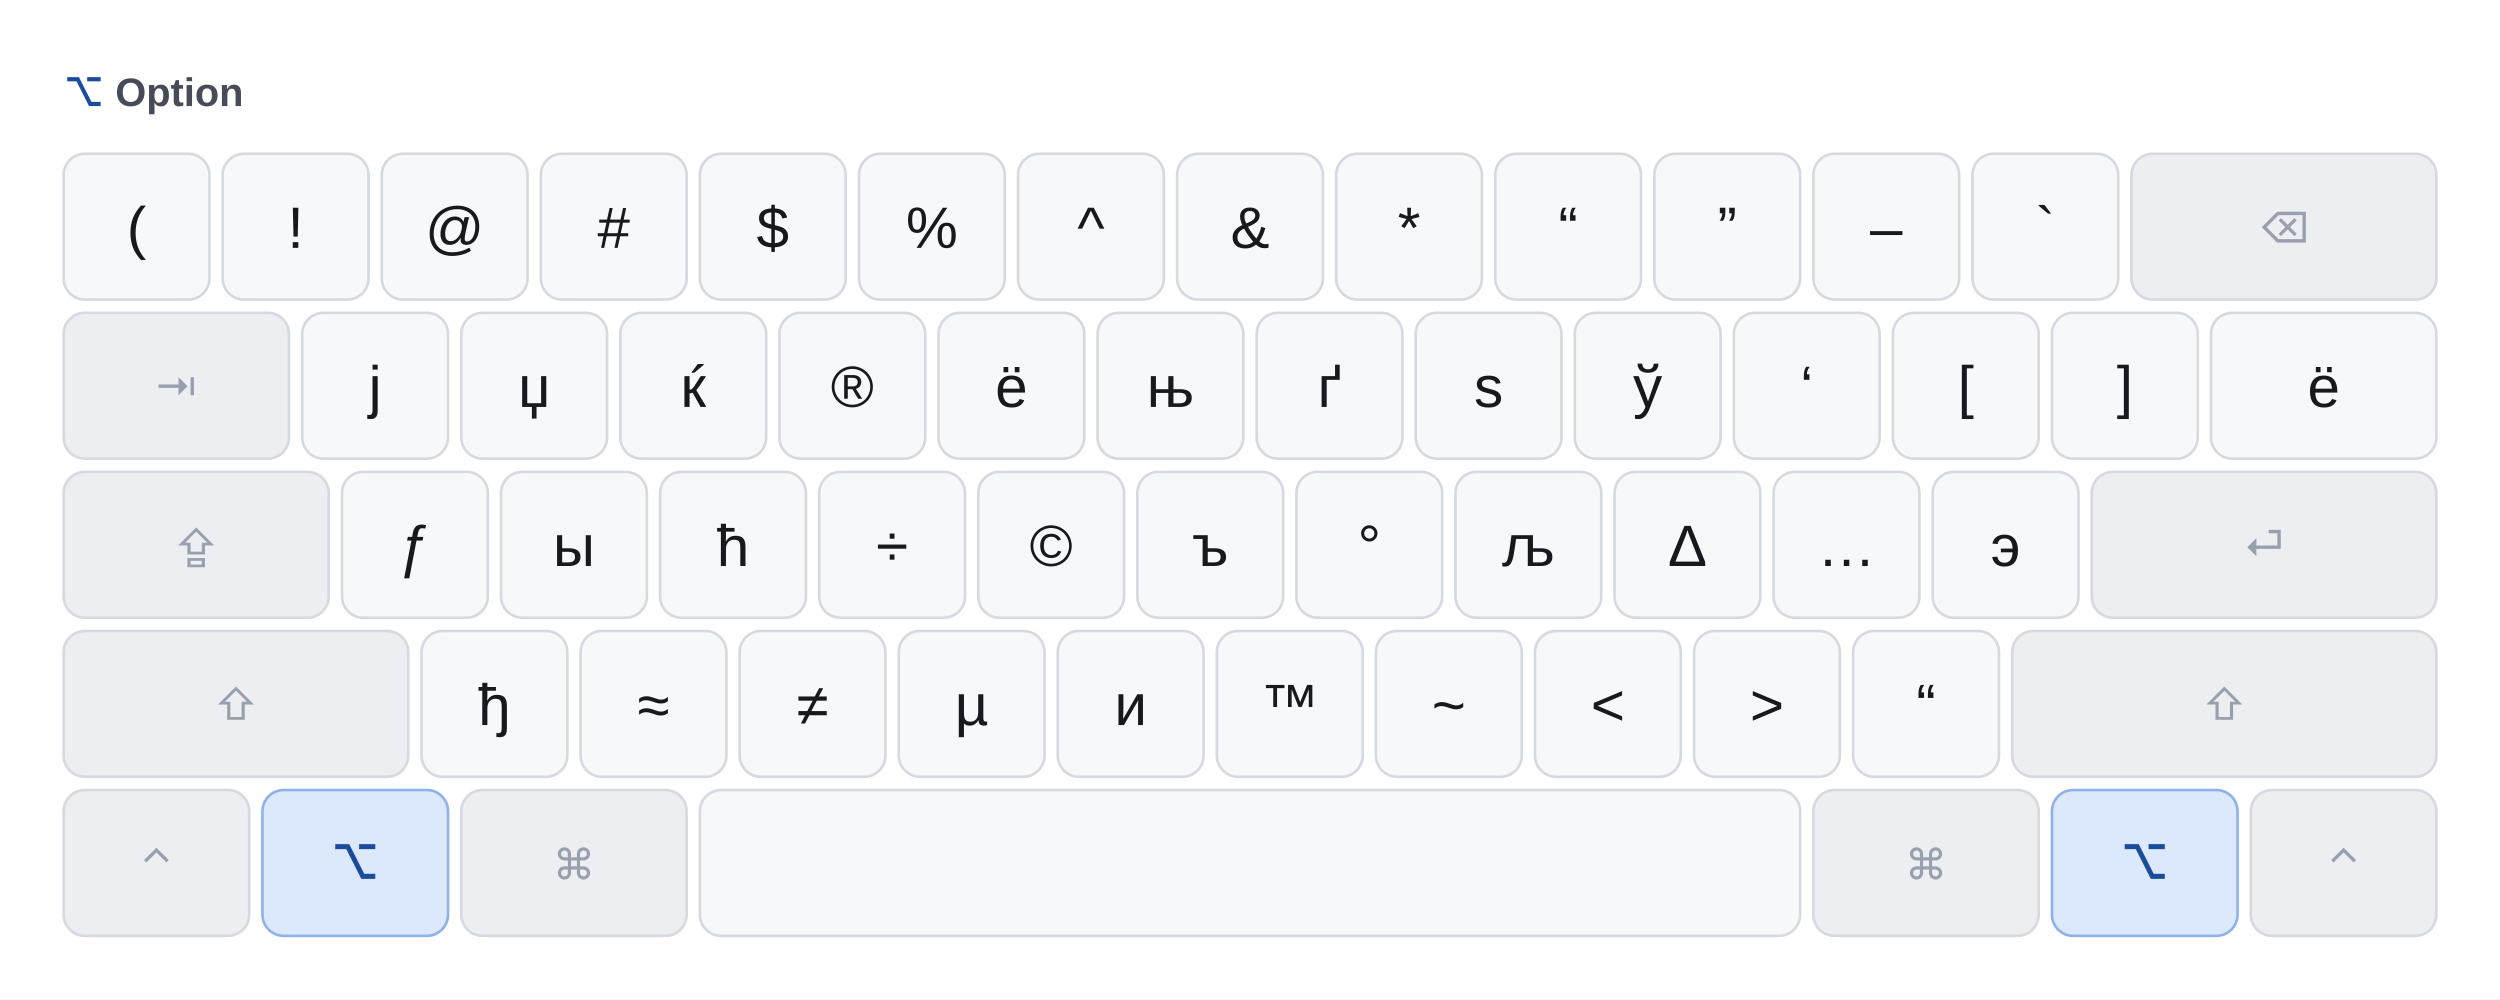
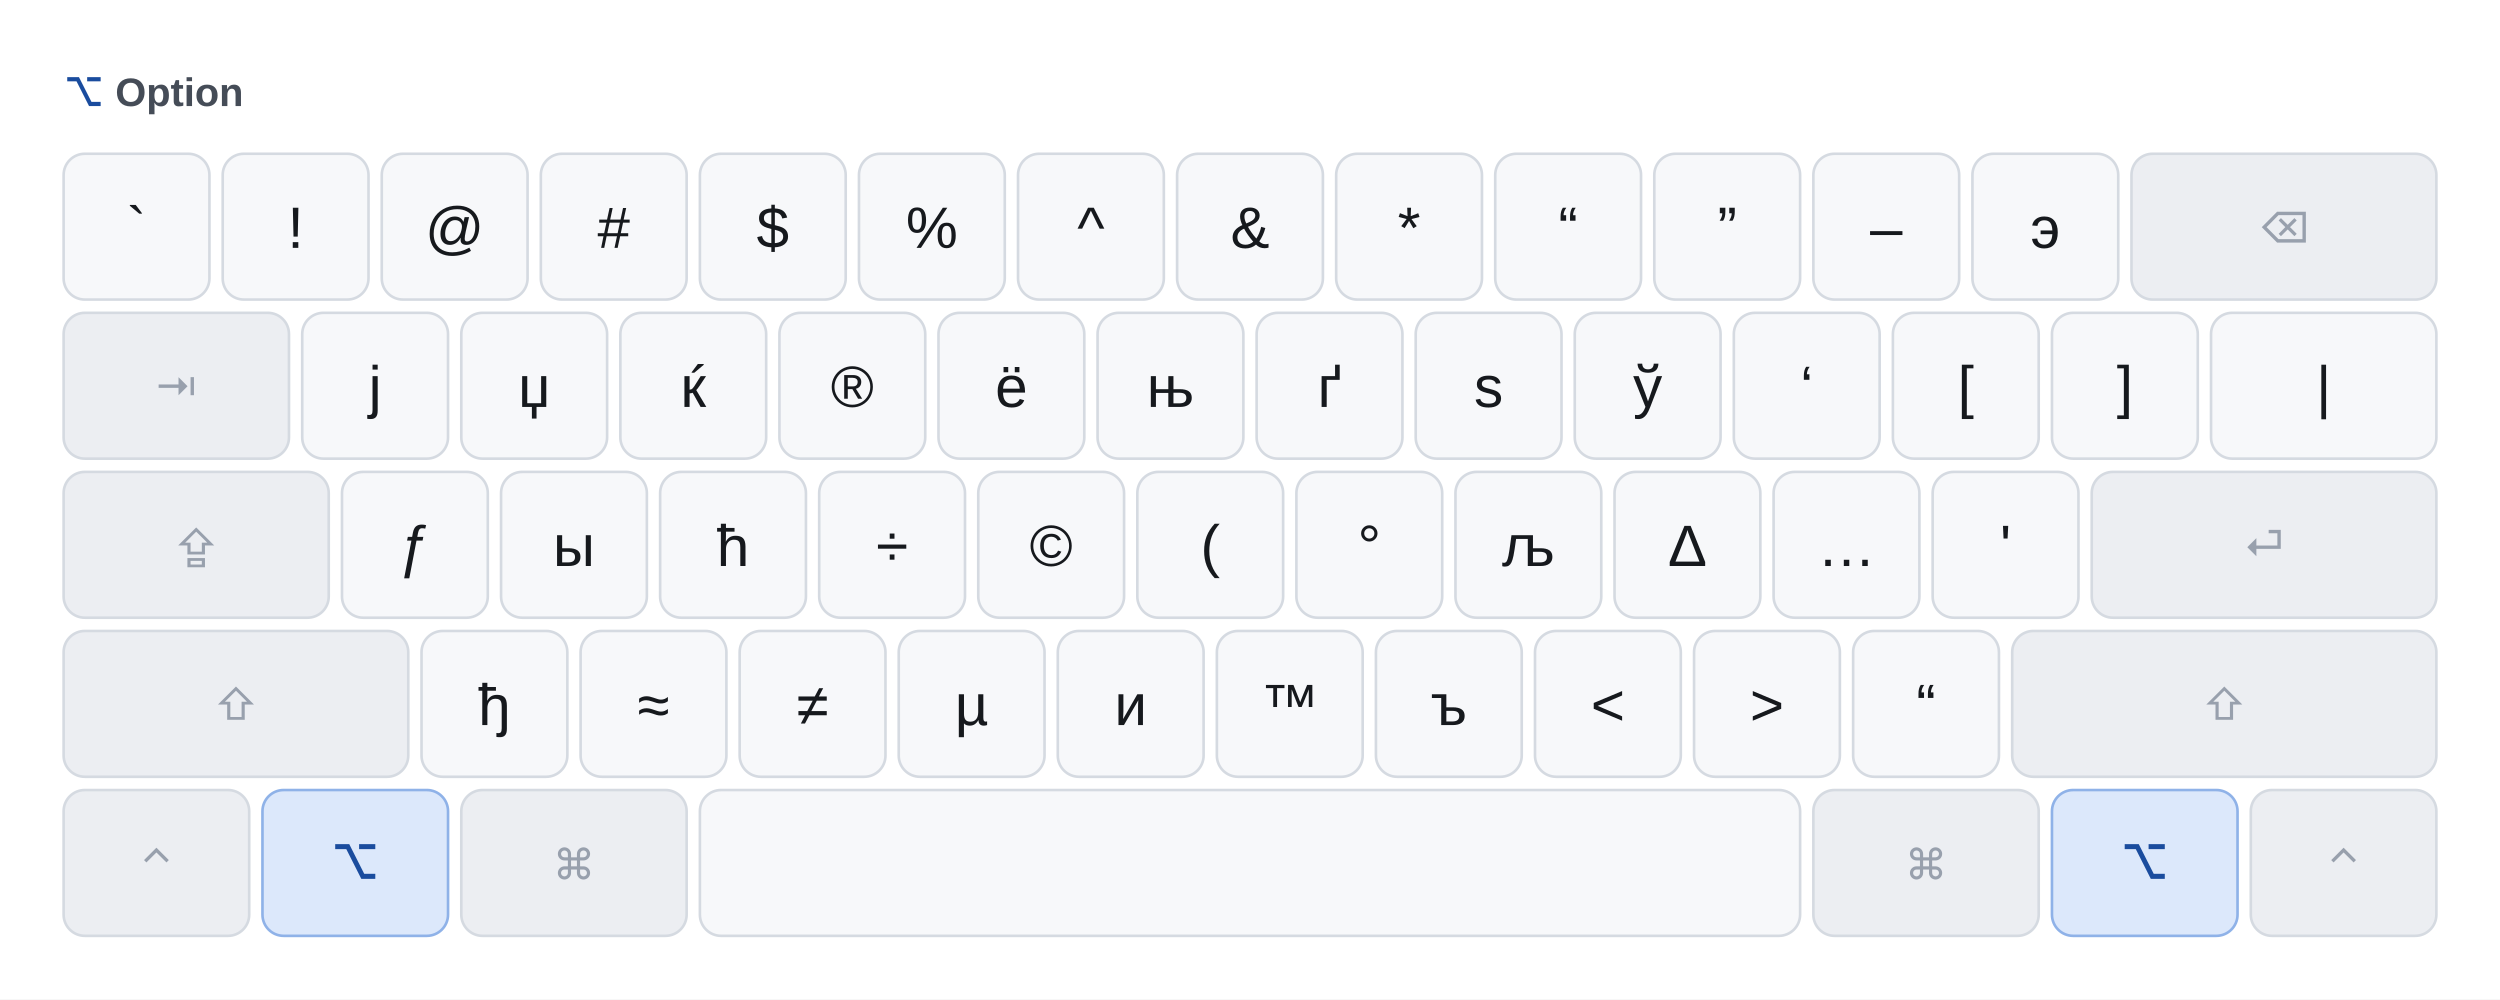
<svg xmlns="http://www.w3.org/2000/svg" width="943" height="377" viewBox="0 0 943 377" font-family="ui-sans-serif, -apple-system, BlinkMacSystemFont, 'SF Pro Text', 'Helvetica Neue', 'Segoe UI', Arial, sans-serif" role="img" aria-label="Ukrainian - Mac PC keyboard diagram, option layer.">
  <rect width="943" height="377" fill="#ffffff" />
  <text x="24" y="40" font-size="15" fill="#454c57" text-anchor="start" font-weight="600">
    <tspan fill="#1a4c9e">⌥</tspan>  Option</text>
  <rect x="24" y="58" width="55" height="55" rx="8" fill="#f7f8fa" stroke="#d5dae1" stroke-width="1" />
-   <text x="51.5" y="93.5" font-size="22" fill="#16191d" text-anchor="middle">(</text>
+   <text x="51.5" y="93.5" font-size="22" fill="#16191d" text-anchor="middle">`</text>
  <rect x="84" y="58" width="55" height="55" rx="8" fill="#f7f8fa" stroke="#d5dae1" stroke-width="1" />
  <text x="111.5" y="93.5" font-size="22" fill="#16191d" text-anchor="middle">!</text>
  <rect x="144" y="58" width="55" height="55" rx="8" fill="#f7f8fa" stroke="#d5dae1" stroke-width="1" />
  <text x="171.5" y="93.5" font-size="22" fill="#16191d" text-anchor="middle">@</text>
  <rect x="204" y="58" width="55" height="55" rx="8" fill="#f7f8fa" stroke="#d5dae1" stroke-width="1" />
  <text x="231.5" y="93.5" font-size="22" fill="#16191d" text-anchor="middle">#</text>
  <rect x="264" y="58" width="55" height="55" rx="8" fill="#f7f8fa" stroke="#d5dae1" stroke-width="1" />
  <text x="291.5" y="93.5" font-size="22" fill="#16191d" text-anchor="middle">$</text>
  <rect x="324" y="58" width="55" height="55" rx="8" fill="#f7f8fa" stroke="#d5dae1" stroke-width="1" />
  <text x="351.5" y="93.5" font-size="22" fill="#16191d" text-anchor="middle">%</text>
  <rect x="384" y="58" width="55" height="55" rx="8" fill="#f7f8fa" stroke="#d5dae1" stroke-width="1" />
  <text x="411.5" y="93.5" font-size="22" fill="#16191d" text-anchor="middle">^</text>
  <rect x="444" y="58" width="55" height="55" rx="8" fill="#f7f8fa" stroke="#d5dae1" stroke-width="1" />
  <text x="471.5" y="93.5" font-size="22" fill="#16191d" text-anchor="middle">&amp;</text>
  <rect x="504" y="58" width="55" height="55" rx="8" fill="#f7f8fa" stroke="#d5dae1" stroke-width="1" />
  <text x="531.5" y="93.5" font-size="22" fill="#16191d" text-anchor="middle">*</text>
  <rect x="564" y="58" width="55" height="55" rx="8" fill="#f7f8fa" stroke="#d5dae1" stroke-width="1" />
  <text x="591.5" y="93.5" font-size="22" fill="#16191d" text-anchor="middle">“</text>
  <rect x="624" y="58" width="55" height="55" rx="8" fill="#f7f8fa" stroke="#d5dae1" stroke-width="1" />
  <text x="651.5" y="93.5" font-size="22" fill="#16191d" text-anchor="middle">”</text>
  <rect x="684" y="58" width="55" height="55" rx="8" fill="#f7f8fa" stroke="#d5dae1" stroke-width="1" />
  <text x="711.5" y="93.5" font-size="22" fill="#16191d" text-anchor="middle">–</text>
  <rect x="744" y="58" width="55" height="55" rx="8" fill="#f7f8fa" stroke="#d5dae1" stroke-width="1" />
-   <text x="771.5" y="93.5" font-size="22" fill="#16191d" text-anchor="middle">`</text>
+   <text x="771.5" y="93.5" font-size="22" fill="#16191d" text-anchor="middle">э</text>
  <rect x="804" y="58" width="115" height="55" rx="8" fill="#eceef2" stroke="#d5dae1" stroke-width="1" />
  <text x="861.5" y="91.5" font-size="16" fill="#98a0ad" text-anchor="middle">⌫</text>
  <rect x="24" y="118" width="85" height="55" rx="8" fill="#eceef2" stroke="#d5dae1" stroke-width="1" />
  <text x="66.5" y="151.5" font-size="16" fill="#98a0ad" text-anchor="middle">⇥</text>
  <rect x="114" y="118" width="55" height="55" rx="8" fill="#f7f8fa" stroke="#d5dae1" stroke-width="1" />
  <text x="141.5" y="153.5" font-size="22" fill="#16191d" text-anchor="middle">ј</text>
  <rect x="174" y="118" width="55" height="55" rx="8" fill="#f7f8fa" stroke="#d5dae1" stroke-width="1" />
  <text x="201.5" y="153.5" font-size="22" fill="#16191d" text-anchor="middle">џ</text>
  <rect x="234" y="118" width="55" height="55" rx="8" fill="#f7f8fa" stroke="#d5dae1" stroke-width="1" />
  <text x="261.5" y="153.5" font-size="22" fill="#16191d" text-anchor="middle">ќ</text>
  <rect x="294" y="118" width="55" height="55" rx="8" fill="#f7f8fa" stroke="#d5dae1" stroke-width="1" />
  <text x="321.5" y="153.5" font-size="22" fill="#16191d" text-anchor="middle">®</text>
  <rect x="354" y="118" width="55" height="55" rx="8" fill="#f7f8fa" stroke="#d5dae1" stroke-width="1" />
  <text x="381.5" y="153.5" font-size="22" fill="#16191d" text-anchor="middle">ё</text>
  <rect x="414" y="118" width="55" height="55" rx="8" fill="#f7f8fa" stroke="#d5dae1" stroke-width="1" />
  <text x="441.5" y="153.5" font-size="22" fill="#16191d" text-anchor="middle">њ</text>
  <rect x="474" y="118" width="55" height="55" rx="8" fill="#f7f8fa" stroke="#d5dae1" stroke-width="1" />
  <text x="501.5" y="153.5" font-size="22" fill="#16191d" text-anchor="middle">ґ</text>
  <rect x="534" y="118" width="55" height="55" rx="8" fill="#f7f8fa" stroke="#d5dae1" stroke-width="1" />
  <text x="561.5" y="153.5" font-size="22" fill="#16191d" text-anchor="middle">ѕ</text>
  <rect x="594" y="118" width="55" height="55" rx="8" fill="#f7f8fa" stroke="#d5dae1" stroke-width="1" />
  <text x="621.5" y="153.5" font-size="22" fill="#16191d" text-anchor="middle">ў</text>
  <rect x="654" y="118" width="55" height="55" rx="8" fill="#f7f8fa" stroke="#d5dae1" stroke-width="1" />
  <text x="681.5" y="153.5" font-size="22" fill="#16191d" text-anchor="middle">‘</text>
  <rect x="714" y="118" width="55" height="55" rx="8" fill="#f7f8fa" stroke="#d5dae1" stroke-width="1" />
  <text x="741.5" y="153.5" font-size="22" fill="#16191d" text-anchor="middle">[</text>
  <rect x="774" y="118" width="55" height="55" rx="8" fill="#f7f8fa" stroke="#d5dae1" stroke-width="1" />
  <text x="801.5" y="153.5" font-size="22" fill="#16191d" text-anchor="middle">]</text>
  <rect x="834" y="118" width="85" height="55" rx="8" fill="#f7f8fa" stroke="#d5dae1" stroke-width="1" />
-   <text x="876.5" y="153.5" font-size="22" fill="#16191d" text-anchor="middle">ё</text>
+   <text x="876.5" y="153.5" font-size="22" fill="#16191d" text-anchor="middle">|</text>
  <rect x="24" y="178" width="100" height="55" rx="8" fill="#eceef2" stroke="#d5dae1" stroke-width="1" />
  <text x="74" y="211.5" font-size="16" fill="#98a0ad" text-anchor="middle">⇪</text>
  <rect x="129" y="178" width="55" height="55" rx="8" fill="#f7f8fa" stroke="#d5dae1" stroke-width="1" />
  <text x="156.5" y="213.5" font-size="22" fill="#16191d" text-anchor="middle">ƒ</text>
  <rect x="189" y="178" width="55" height="55" rx="8" fill="#f7f8fa" stroke="#d5dae1" stroke-width="1" />
  <text x="216.5" y="213.5" font-size="22" fill="#16191d" text-anchor="middle">ы</text>
  <rect x="249" y="178" width="55" height="55" rx="8" fill="#f7f8fa" stroke="#d5dae1" stroke-width="1" />
  <text x="276.5" y="213.5" font-size="22" fill="#16191d" text-anchor="middle">ћ</text>
  <rect x="309" y="178" width="55" height="55" rx="8" fill="#f7f8fa" stroke="#d5dae1" stroke-width="1" />
  <text x="336.5" y="213.5" font-size="22" fill="#16191d" text-anchor="middle">÷</text>
  <rect x="369" y="178" width="55" height="55" rx="8" fill="#f7f8fa" stroke="#d5dae1" stroke-width="1" />
  <text x="396.5" y="213.5" font-size="22" fill="#16191d" text-anchor="middle">©</text>
  <rect x="429" y="178" width="55" height="55" rx="8" fill="#f7f8fa" stroke="#d5dae1" stroke-width="1" />
-   <text x="456.5" y="213.5" font-size="22" fill="#16191d" text-anchor="middle">ъ</text>
+   <text x="456.5" y="213.5" font-size="22" fill="#16191d" text-anchor="middle">(</text>
  <rect x="489" y="178" width="55" height="55" rx="8" fill="#f7f8fa" stroke="#d5dae1" stroke-width="1" />
  <text x="516.5" y="213.5" font-size="22" fill="#16191d" text-anchor="middle">°</text>
  <rect x="549" y="178" width="55" height="55" rx="8" fill="#f7f8fa" stroke="#d5dae1" stroke-width="1" />
  <text x="576.5" y="213.5" font-size="22" fill="#16191d" text-anchor="middle">љ</text>
  <rect x="609" y="178" width="55" height="55" rx="8" fill="#f7f8fa" stroke="#d5dae1" stroke-width="1" />
  <text x="636.5" y="213.5" font-size="22" fill="#16191d" text-anchor="middle">∆</text>
  <rect x="669" y="178" width="55" height="55" rx="8" fill="#f7f8fa" stroke="#d5dae1" stroke-width="1" />
  <text x="696.5" y="213.5" font-size="22" fill="#16191d" text-anchor="middle">…</text>
  <rect x="729" y="178" width="55" height="55" rx="8" fill="#f7f8fa" stroke="#d5dae1" stroke-width="1" />
-   <text x="756.5" y="213.5" font-size="22" fill="#16191d" text-anchor="middle">э</text>
+   <text x="756.5" y="213.5" font-size="22" fill="#16191d" text-anchor="middle">'</text>
  <rect x="789" y="178" width="130" height="55" rx="8" fill="#eceef2" stroke="#d5dae1" stroke-width="1" />
  <text x="854" y="211.5" font-size="16" fill="#98a0ad" text-anchor="middle">⏎</text>
  <rect x="24" y="238" width="130" height="55" rx="8" fill="#eceef2" stroke="#d5dae1" stroke-width="1" />
  <text x="89" y="271.5" font-size="16" fill="#98a0ad" text-anchor="middle">⇧</text>
  <rect x="159" y="238" width="55" height="55" rx="8" fill="#f7f8fa" stroke="#d5dae1" stroke-width="1" />
  <text x="186.5" y="273.5" font-size="22" fill="#16191d" text-anchor="middle">ђ</text>
  <rect x="219" y="238" width="55" height="55" rx="8" fill="#f7f8fa" stroke="#d5dae1" stroke-width="1" />
  <text x="246.5" y="273.5" font-size="22" fill="#16191d" text-anchor="middle">≈</text>
  <rect x="279" y="238" width="55" height="55" rx="8" fill="#f7f8fa" stroke="#d5dae1" stroke-width="1" />
  <text x="306.5" y="273.5" font-size="22" fill="#16191d" text-anchor="middle">≠</text>
  <rect x="339" y="238" width="55" height="55" rx="8" fill="#f7f8fa" stroke="#d5dae1" stroke-width="1" />
  <text x="366.5" y="273.5" font-size="22" fill="#16191d" text-anchor="middle">µ</text>
  <rect x="399" y="238" width="55" height="55" rx="8" fill="#f7f8fa" stroke="#d5dae1" stroke-width="1" />
  <text x="426.5" y="273.5" font-size="22" fill="#16191d" text-anchor="middle">и</text>
  <rect x="459" y="238" width="55" height="55" rx="8" fill="#f7f8fa" stroke="#d5dae1" stroke-width="1" />
  <text x="486.5" y="273.5" font-size="22" fill="#16191d" text-anchor="middle">™</text>
  <rect x="519" y="238" width="55" height="55" rx="8" fill="#f7f8fa" stroke="#d5dae1" stroke-width="1" />
-   <text x="546.5" y="273.5" font-size="22" fill="#16191d" text-anchor="middle">~</text>
+   <text x="546.5" y="273.5" font-size="22" fill="#16191d" text-anchor="middle">ъ</text>
  <rect x="579" y="238" width="55" height="55" rx="8" fill="#f7f8fa" stroke="#d5dae1" stroke-width="1" />
  <text x="606.5" y="273.5" font-size="22" fill="#16191d" text-anchor="middle">&lt;</text>
  <rect x="639" y="238" width="55" height="55" rx="8" fill="#f7f8fa" stroke="#d5dae1" stroke-width="1" />
  <text x="666.5" y="273.5" font-size="22" fill="#16191d" text-anchor="middle">&gt;</text>
  <rect x="699" y="238" width="55" height="55" rx="8" fill="#f7f8fa" stroke="#d5dae1" stroke-width="1" />
  <text x="726.5" y="273.5" font-size="22" fill="#16191d" text-anchor="middle">“</text>
  <rect x="759" y="238" width="160" height="55" rx="8" fill="#eceef2" stroke="#d5dae1" stroke-width="1" />
  <text x="839" y="271.5" font-size="16" fill="#98a0ad" text-anchor="middle">⇧</text>
  <rect x="24" y="298" width="70" height="55" rx="8" fill="#eceef2" stroke="#d5dae1" stroke-width="1" />
  <text x="59" y="331.5" font-size="16" fill="#98a0ad" text-anchor="middle">⌃</text>
  <rect x="99" y="298" width="70" height="55" rx="8" fill="#dce8fb" stroke="#8fb2e8" stroke-width="1" />
  <text x="134" y="331.5" font-size="18" fill="#1a4c9e" text-anchor="middle" font-weight="600">⌥</text>
  <rect x="174" y="298" width="85" height="55" rx="8" fill="#eceef2" stroke="#d5dae1" stroke-width="1" />
  <text x="216.5" y="331.5" font-size="16" fill="#98a0ad" text-anchor="middle">⌘</text>
  <rect x="264" y="298" width="415" height="55" rx="8" fill="#f7f8fa" stroke="#d5dae1" stroke-width="1" />
  <rect x="684" y="298" width="85" height="55" rx="8" fill="#eceef2" stroke="#d5dae1" stroke-width="1" />
  <text x="726.5" y="331.5" font-size="16" fill="#98a0ad" text-anchor="middle">⌘</text>
  <rect x="774" y="298" width="70" height="55" rx="8" fill="#dce8fb" stroke="#8fb2e8" stroke-width="1" />
  <text x="809" y="331.5" font-size="18" fill="#1a4c9e" text-anchor="middle" font-weight="600">⌥</text>
  <rect x="849" y="298" width="70" height="55" rx="8" fill="#eceef2" stroke="#d5dae1" stroke-width="1" />
  <text x="884" y="331.5" font-size="16" fill="#98a0ad" text-anchor="middle">⌃</text>
</svg>
